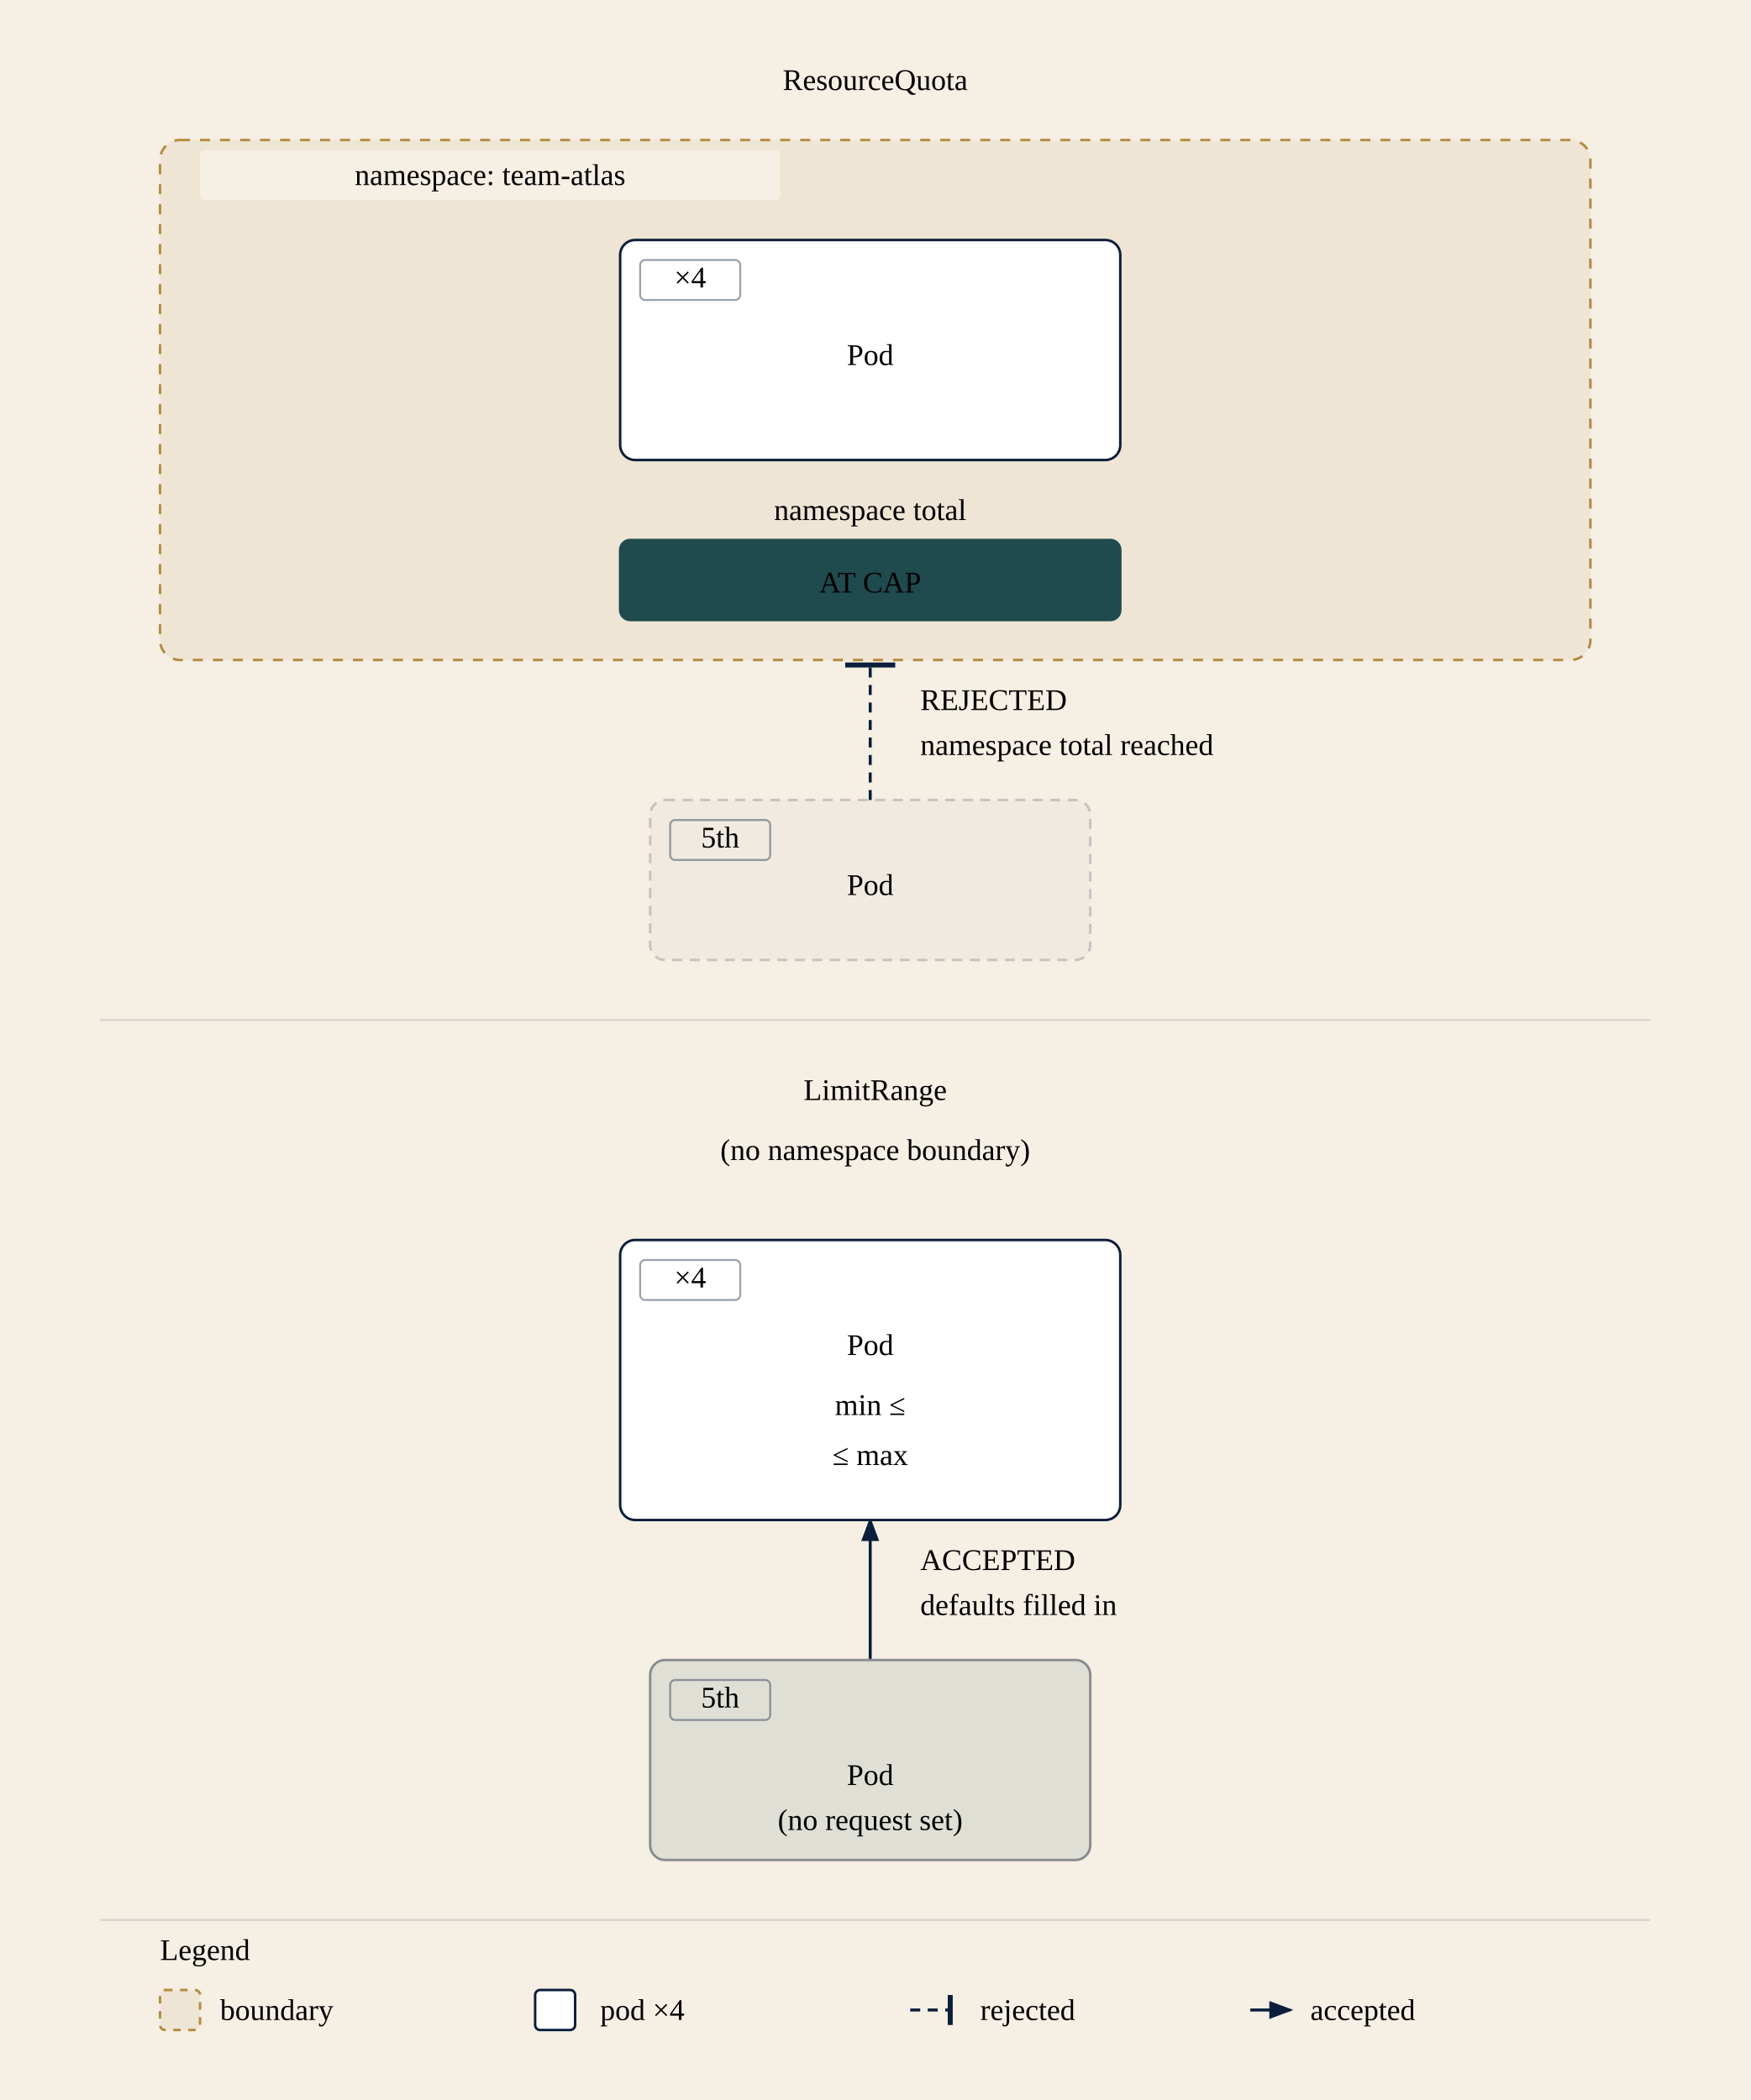
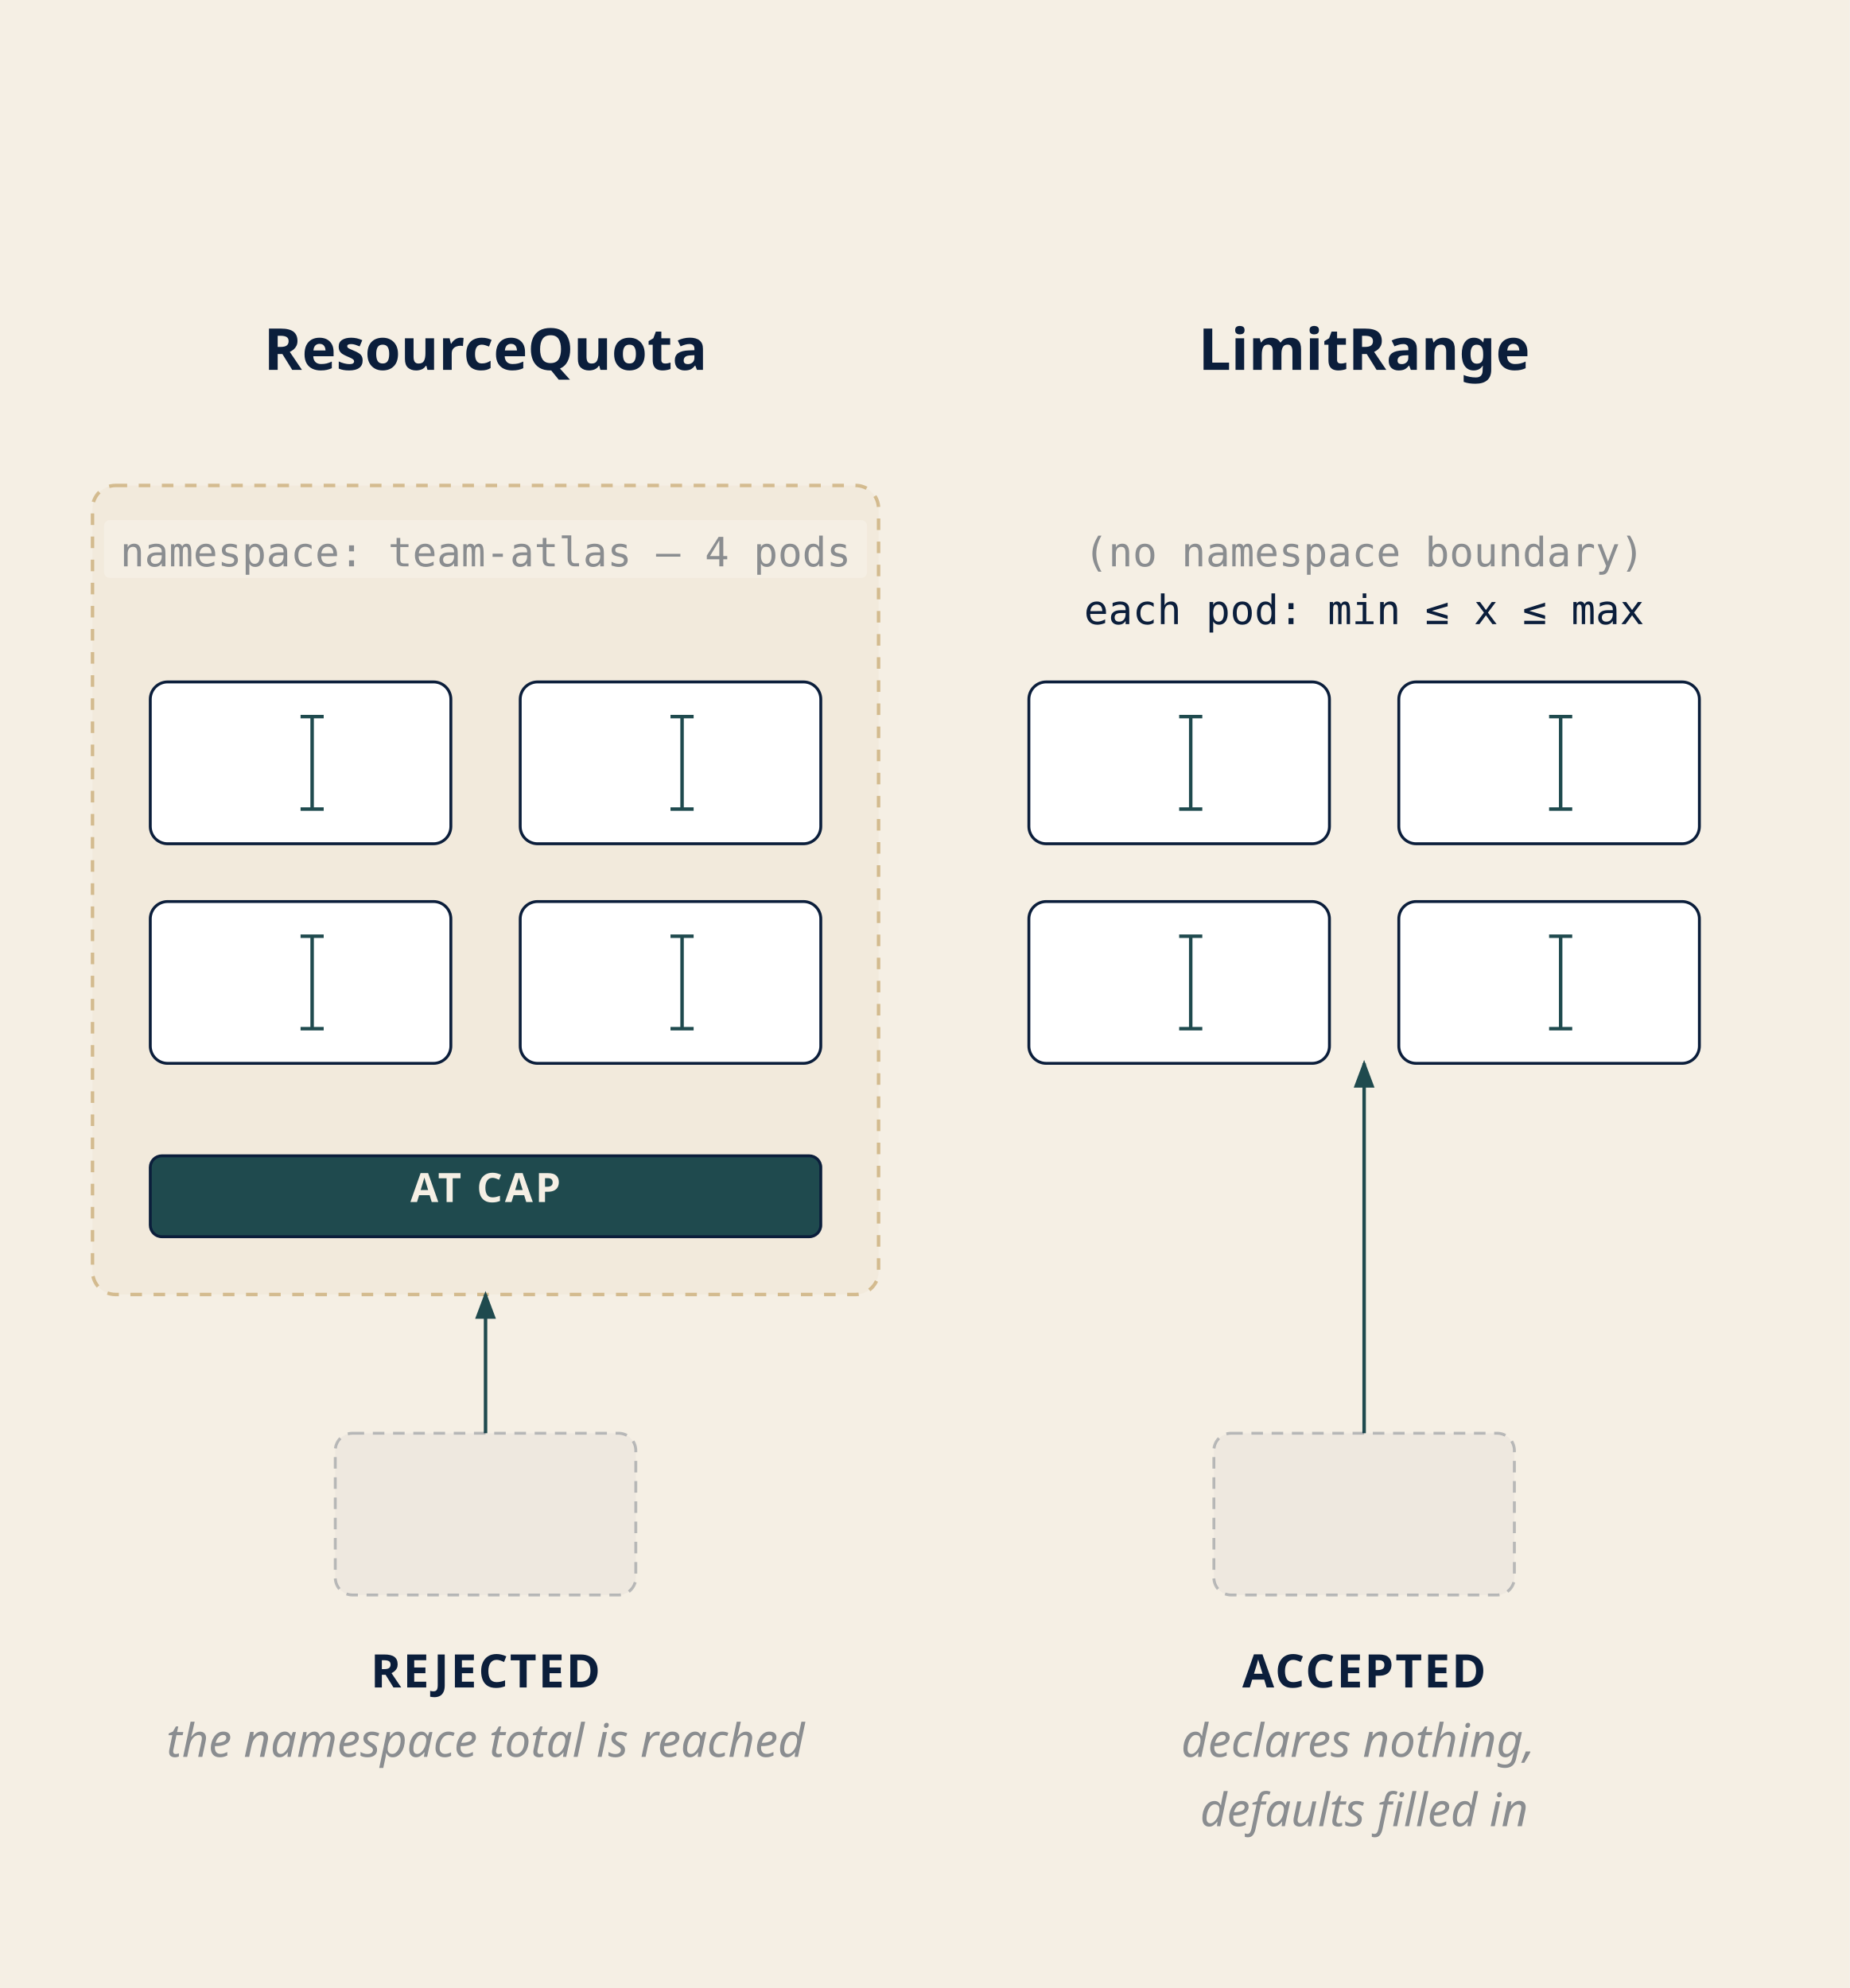
- <svg xmlns="http://www.w3.org/2000/svg" viewBox="0 0 700 840" role="img" aria-labelledby="ch08-fig05-quota-vs-limitrange-title ch08-fig05-quota-vs-limitrange-desc" width="560" height="672">
+ <svg xmlns="http://www.w3.org/2000/svg" viewBox="0 0 640 688" role="img" aria-labelledby="ch08-fig05-quota-vs-limitrange-title ch08-fig05-quota-vs-limitrange-desc" width="640" height="688">
  <defs>
    <marker id="arrow" markerWidth="8" markerHeight="6" refX="7" refY="3" orient="auto">
-       <polygon points="0 0, 8 3, 0 6" fill="#0B1E3B" />
+       <polygon points="0 0, 8 3, 0 6" fill="#1F4A4E" />
    </marker>
    <marker id="arrow-accent" markerWidth="8" markerHeight="6" refX="7" refY="3" orient="auto">
      <polygon points="0 0, 8 3, 0 6" fill="#B58B3E" />
    </marker>
    <marker id="arrow-link" markerWidth="8" markerHeight="6" refX="7" refY="3" orient="auto">
      <polygon points="0 0, 8 3, 0 6" fill="#1F4A4E" />
    </marker>
  </defs>
-   <rect width="700" height="840" fill="#F5EFE4" />
-   <text x="350" y="36" class="panel-heading" text-anchor="middle">ResourceQuota</text>
-   <rect x="64" y="56" width="572" height="208" rx="8" fill="rgba(181,139,62,0.10)" stroke="#B58B3E" stroke-width="1" stroke-dasharray="4,4" />
-   <rect x="80" y="60" width="232" height="20" rx="2" fill="#F5EFE4" />
-   <text x="196" y="74" class="zone-label" text-anchor="middle">namespace: team-atlas</text>
-   <path d="M 348,320 V 266" fill="none" stroke="#0B1E3B" stroke-width="1.2" stroke-dasharray="4,3" />
-   <line x1="338" y1="266" x2="358" y2="266" stroke="#0B1E3B" stroke-width="2" />
-   <rect x="248" y="96" width="200" height="88" rx="6" fill="#ffffff" stroke="#0B1E3B" stroke-width="1" />
-   <rect x="256" y="104" width="40" height="16" rx="2" fill="none" stroke="rgba(11,30,59,0.4)" stroke-width="0.8" />
-   <text x="276" y="115" class="tag-text" text-anchor="middle">×4</text>
-   <text x="348" y="146" class="node-name" text-anchor="middle">Pod</text>
-   <text x="348" y="208" class="bar-caption" text-anchor="middle">namespace total</text>
-   <rect x="248" y="216" width="200" height="32" rx="4" fill="#F5EFE4" stroke="#1F4A4E" stroke-width="1" />
-   <rect x="248" y="216" width="200" height="32" rx="4" fill="#1F4A4E" />
-   <text x="348" y="237" class="bar-label" text-anchor="middle">AT CAP</text>
-   <text x="368" y="284" class="status" text-anchor="start">REJECTED</text>
-   <text x="368" y="302" class="status-caption" text-anchor="start">namespace total reached</text>
-   <rect x="260" y="320" width="176" height="64" rx="6" fill="rgba(11,30,59,0.02)" stroke="rgba(11,30,59,0.20)" stroke-width="1" stroke-dasharray="4,3" />
-   <rect x="268" y="328" width="40" height="16" rx="2" fill="none" stroke="rgba(11,30,59,0.4)" stroke-width="0.8" />
-   <text x="288" y="339" class="tag-text" text-anchor="middle">5th</text>
-   <text x="348" y="358" class="node-name" text-anchor="middle">Pod</text>
-   <line x1="40" y1="408" x2="660" y2="408" stroke="rgba(11,30,59,0.12)" stroke-width="0.8" />
-   <text x="350" y="440" class="panel-heading" text-anchor="middle">LimitRange</text>
-   <text x="350" y="464" class="absence-caption" text-anchor="middle">(no namespace boundary)</text>
-   <path d="M 348,664 V 608" fill="none" stroke="#0B1E3B" stroke-width="1.2" marker-end="url(#arrow)" />
-   <rect x="248" y="496" width="200" height="112" rx="6" fill="#ffffff" stroke="#0B1E3B" stroke-width="1" />
-   <rect x="256" y="504" width="40" height="16" rx="2" fill="none" stroke="rgba(11,30,59,0.4)" stroke-width="0.8" />
-   <text x="276" y="515" class="tag-text" text-anchor="middle">×4</text>
-   <text x="348" y="542" class="node-name" text-anchor="middle">Pod</text>
-   <text x="348" y="566" class="sublabel" text-anchor="middle">min ≤</text>
-   <text x="348" y="586" class="sublabel" text-anchor="middle">≤ max</text>
-   <text x="368" y="628" class="status" text-anchor="start">ACCEPTED</text>
-   <text x="368" y="646" class="status-caption" text-anchor="start">defaults filled in</text>
-   <rect x="260" y="664" width="176" height="80" rx="6" fill="rgba(31,74,78,0.10)" stroke="#8A8D90" stroke-width="1" />
-   <rect x="268" y="672" width="40" height="16" rx="2" fill="none" stroke="rgba(11,30,59,0.4)" stroke-width="0.8" />
-   <text x="288" y="683" class="tag-text" text-anchor="middle">5th</text>
-   <text x="348" y="714" class="node-name" text-anchor="middle">Pod</text>
-   <text x="348" y="732" class="sublabel-soft" text-anchor="middle">(no request set)</text>
-   <line x1="40" y1="768" x2="660" y2="768" stroke="rgba(11,30,59,0.12)" stroke-width="0.8" />
-   <text x="64" y="784" class="legend-heading" text-anchor="start">Legend</text>
-   <rect x="64" y="796" width="16" height="16" rx="2" fill="rgba(181,139,62,0.10)" stroke="#B58B3E" stroke-width="1" stroke-dasharray="3,3" />
-   <text x="88" y="808" class="legend-text" text-anchor="start">boundary</text>
-   <rect x="214" y="796" width="16" height="16" rx="2" fill="#ffffff" stroke="#0B1E3B" stroke-width="1" />
-   <text x="240" y="808" class="legend-text" text-anchor="start">pod ×4</text>
-   <line x1="364" y1="804" x2="380" y2="804" stroke="#0B1E3B" stroke-width="1.2" stroke-dasharray="4,3" />
-   <line x1="380" y1="798" x2="380" y2="810" stroke="#0B1E3B" stroke-width="2" />
-   <text x="392" y="808" class="legend-text" text-anchor="start">rejected</text>
-   <line x1="500" y1="804" x2="516" y2="804" stroke="#0B1E3B" stroke-width="1.2" marker-end="url(#arrow)" />
-   <text x="524" y="808" class="legend-text" text-anchor="start">accepted</text>
+   <rect width="100%" height="100%" fill="#F5EFE4" />
+   <text x="168" y="128" text-anchor="middle" fill="#0B1E3B" font-family="'Fira Sans', sans-serif" font-size="20" font-weight="600">ResourceQuota</text>
+   <text x="472" y="128" text-anchor="middle" fill="#0B1E3B" font-family="'Fira Sans', sans-serif" font-size="20" font-weight="600">LimitRange</text>
+   <rect x="32" y="168" width="272" height="280" rx="8" fill="rgba(181,139,62,0.05)" stroke="rgba(181,139,62,0.50)" stroke-width="1.2" stroke-dasharray="4,4" />
+   <rect x="36" y="180" width="264" height="20" rx="2" fill="#F5EFE4" />
+   <text x="168" y="196" text-anchor="middle" fill="#8A8D90" font-family="'Fira Mono', monospace" font-size="14">namespace: team-atlas — 4 pods</text>
+   <rect x="52" y="236" width="104" height="56" rx="6" fill="#ffffff" stroke="#0B1E3B" stroke-width="1" />
+   <rect x="180" y="236" width="104" height="56" rx="6" fill="#ffffff" stroke="#0B1E3B" stroke-width="1" />
+   <rect x="52" y="312" width="104" height="56" rx="6" fill="#ffffff" stroke="#0B1E3B" stroke-width="1" />
+   <rect x="180" y="312" width="104" height="56" rx="6" fill="#ffffff" stroke="#0B1E3B" stroke-width="1" />
+   <rect x="52" y="400" width="232" height="28" rx="4" fill="#1F4A4E" stroke="#0B1E3B" stroke-width="1" />
+   <text x="168" y="416" text-anchor="middle" fill="#F5EFE4" font-family="'Fira Sans', sans-serif" font-size="14" font-weight="600" letter-spacing="0.06em">AT CAP</text>
+   <text x="472" y="196" text-anchor="middle" fill="#8A8D90" font-family="'Fira Mono', monospace" font-size="14">(no namespace boundary)<tspan x="472" y="216" fill="#0B1E3B" font-weight="500">each pod: min ≤ x ≤ max</tspan>
+   </text>
+   <rect x="356" y="236" width="104" height="56" rx="6" fill="#ffffff" stroke="#0B1E3B" stroke-width="1" />
+   <rect x="484" y="236" width="104" height="56" rx="6" fill="#ffffff" stroke="#0B1E3B" stroke-width="1" />
+   <rect x="356" y="312" width="104" height="56" rx="6" fill="#ffffff" stroke="#0B1E3B" stroke-width="1" />
+   <rect x="484" y="312" width="104" height="56" rx="6" fill="#ffffff" stroke="#0B1E3B" stroke-width="1" />
+   <path d="M 104,248 h8 M 108,248 v32 M 104,280 h8" fill="none" stroke="#1F4A4E" stroke-width="1.2" />
+   <path d="M 232,248 h8 M 236,248 v32 M 232,280 h8" fill="none" stroke="#1F4A4E" stroke-width="1.2" />
+   <path d="M 104,324 h8 M 108,324 v32 M 104,356 h8" fill="none" stroke="#1F4A4E" stroke-width="1.2" />
+   <path d="M 232,324 h8 M 236,324 v32 M 232,356 h8" fill="none" stroke="#1F4A4E" stroke-width="1.2" />
+   <path d="M 408,248 h8 M 412,248 v32 M 408,280 h8" fill="none" stroke="#1F4A4E" stroke-width="1.2" />
+   <path d="M 536,248 h8 M 540,248 v32 M 536,280 h8" fill="none" stroke="#1F4A4E" stroke-width="1.2" />
+   <path d="M 408,324 h8 M 412,324 v32 M 408,356 h8" fill="none" stroke="#1F4A4E" stroke-width="1.2" />
+   <path d="M 536,324 h8 M 540,324 v32 M 536,356 h8" fill="none" stroke="#1F4A4E" stroke-width="1.2" />
+   <line x1="168" y1="496" x2="168" y2="448" stroke="#1F4A4E" stroke-width="1.2" marker-end="url(#arrow)" />
+   <line x1="472" y1="496" x2="472" y2="368" stroke="#1F4A4E" stroke-width="1.2" marker-end="url(#arrow)" />
+   <rect x="116" y="496" width="104" height="56" rx="6" fill="rgba(11,30,59,0.03)" stroke="rgba(11,30,59,0.25)" stroke-width="1" stroke-dasharray="4,3" />
+   <rect x="420" y="496" width="104" height="56" rx="6" fill="rgba(11,30,59,0.03)" stroke="rgba(11,30,59,0.25)" stroke-width="1" stroke-dasharray="4,3" />
+   <text x="168" y="584" text-anchor="middle" fill="#0B1E3B" font-family="'Fira Sans', sans-serif" font-size="16" font-weight="700" letter-spacing="0.04em">REJECTED<tspan x="168" y="608" fill="#8A8D90" font-style="italic" font-weight="400" letter-spacing="normal">the namespace total is reached</tspan>
+   </text>
+   <text x="472" y="584" text-anchor="middle" fill="#0B1E3B" font-family="'Fira Sans', sans-serif" font-size="16" font-weight="700" letter-spacing="0.04em">ACCEPTED<tspan x="472" y="608" fill="#8A8D90" font-style="italic" font-weight="400" letter-spacing="normal">declares nothing,</tspan>
+     <tspan x="472" y="632" fill="#8A8D90" font-style="italic" font-weight="400" letter-spacing="normal">defaults filled in</tspan>
+   </text>
</svg>
